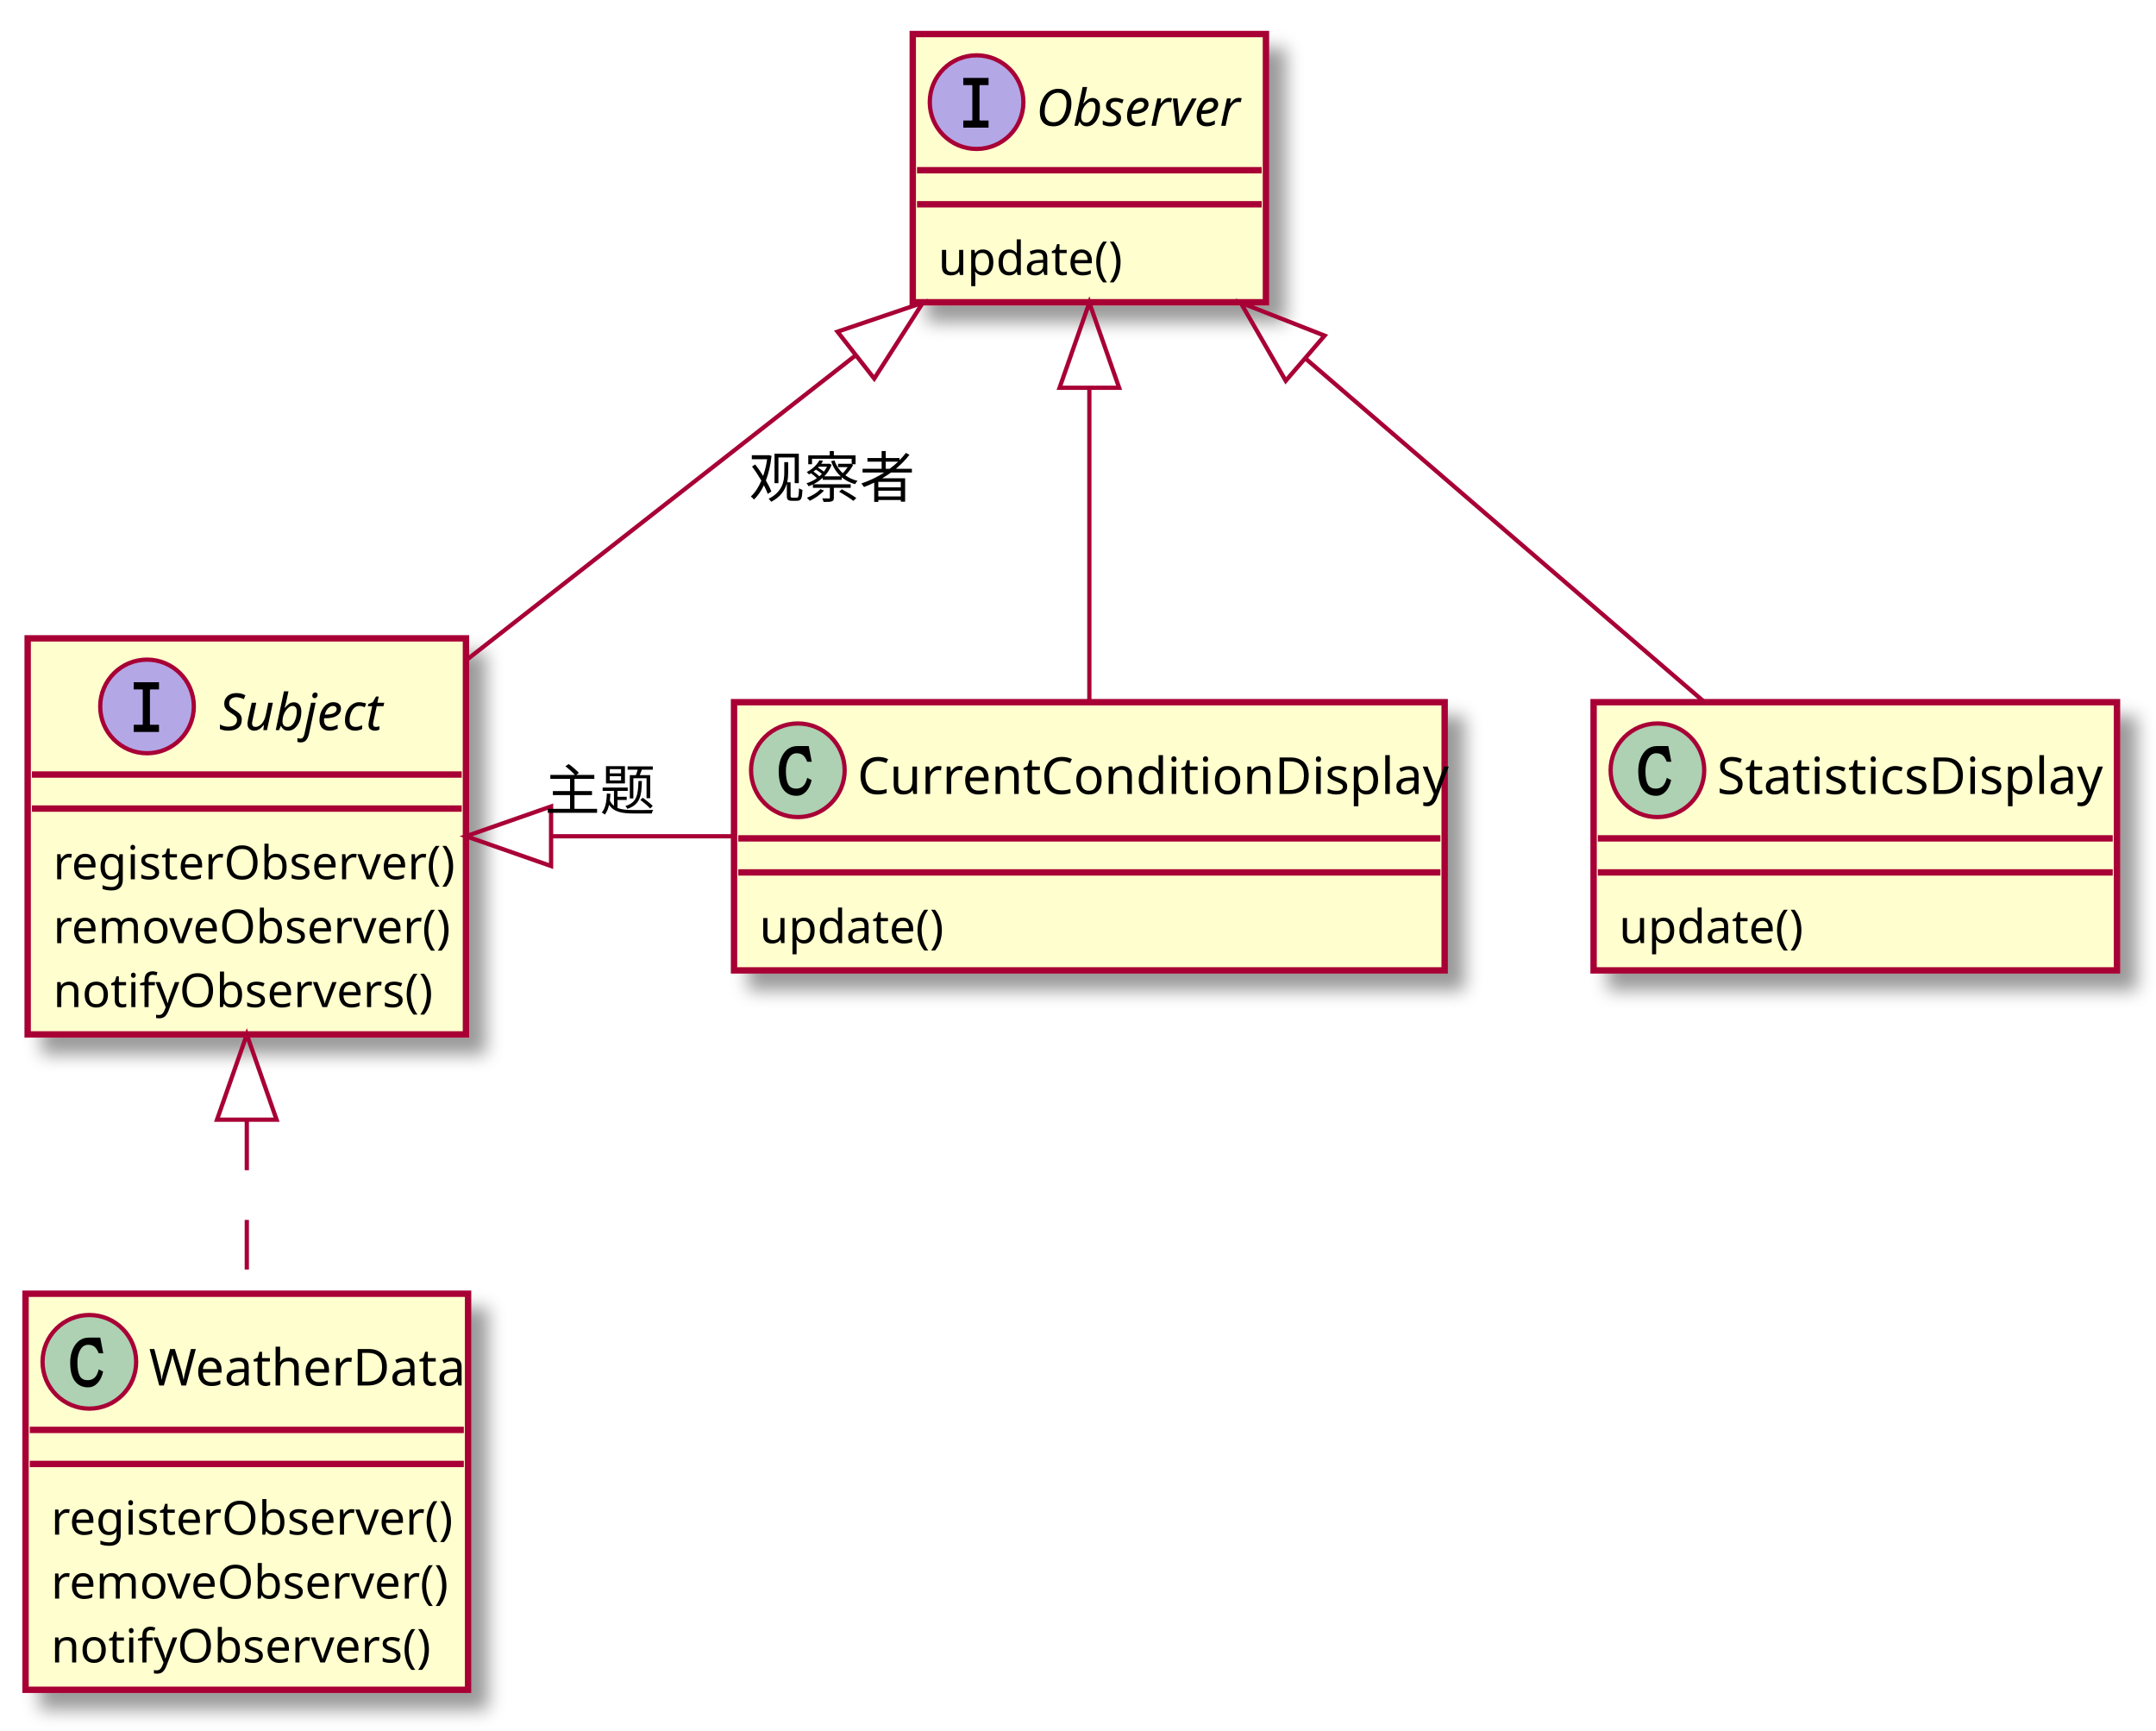
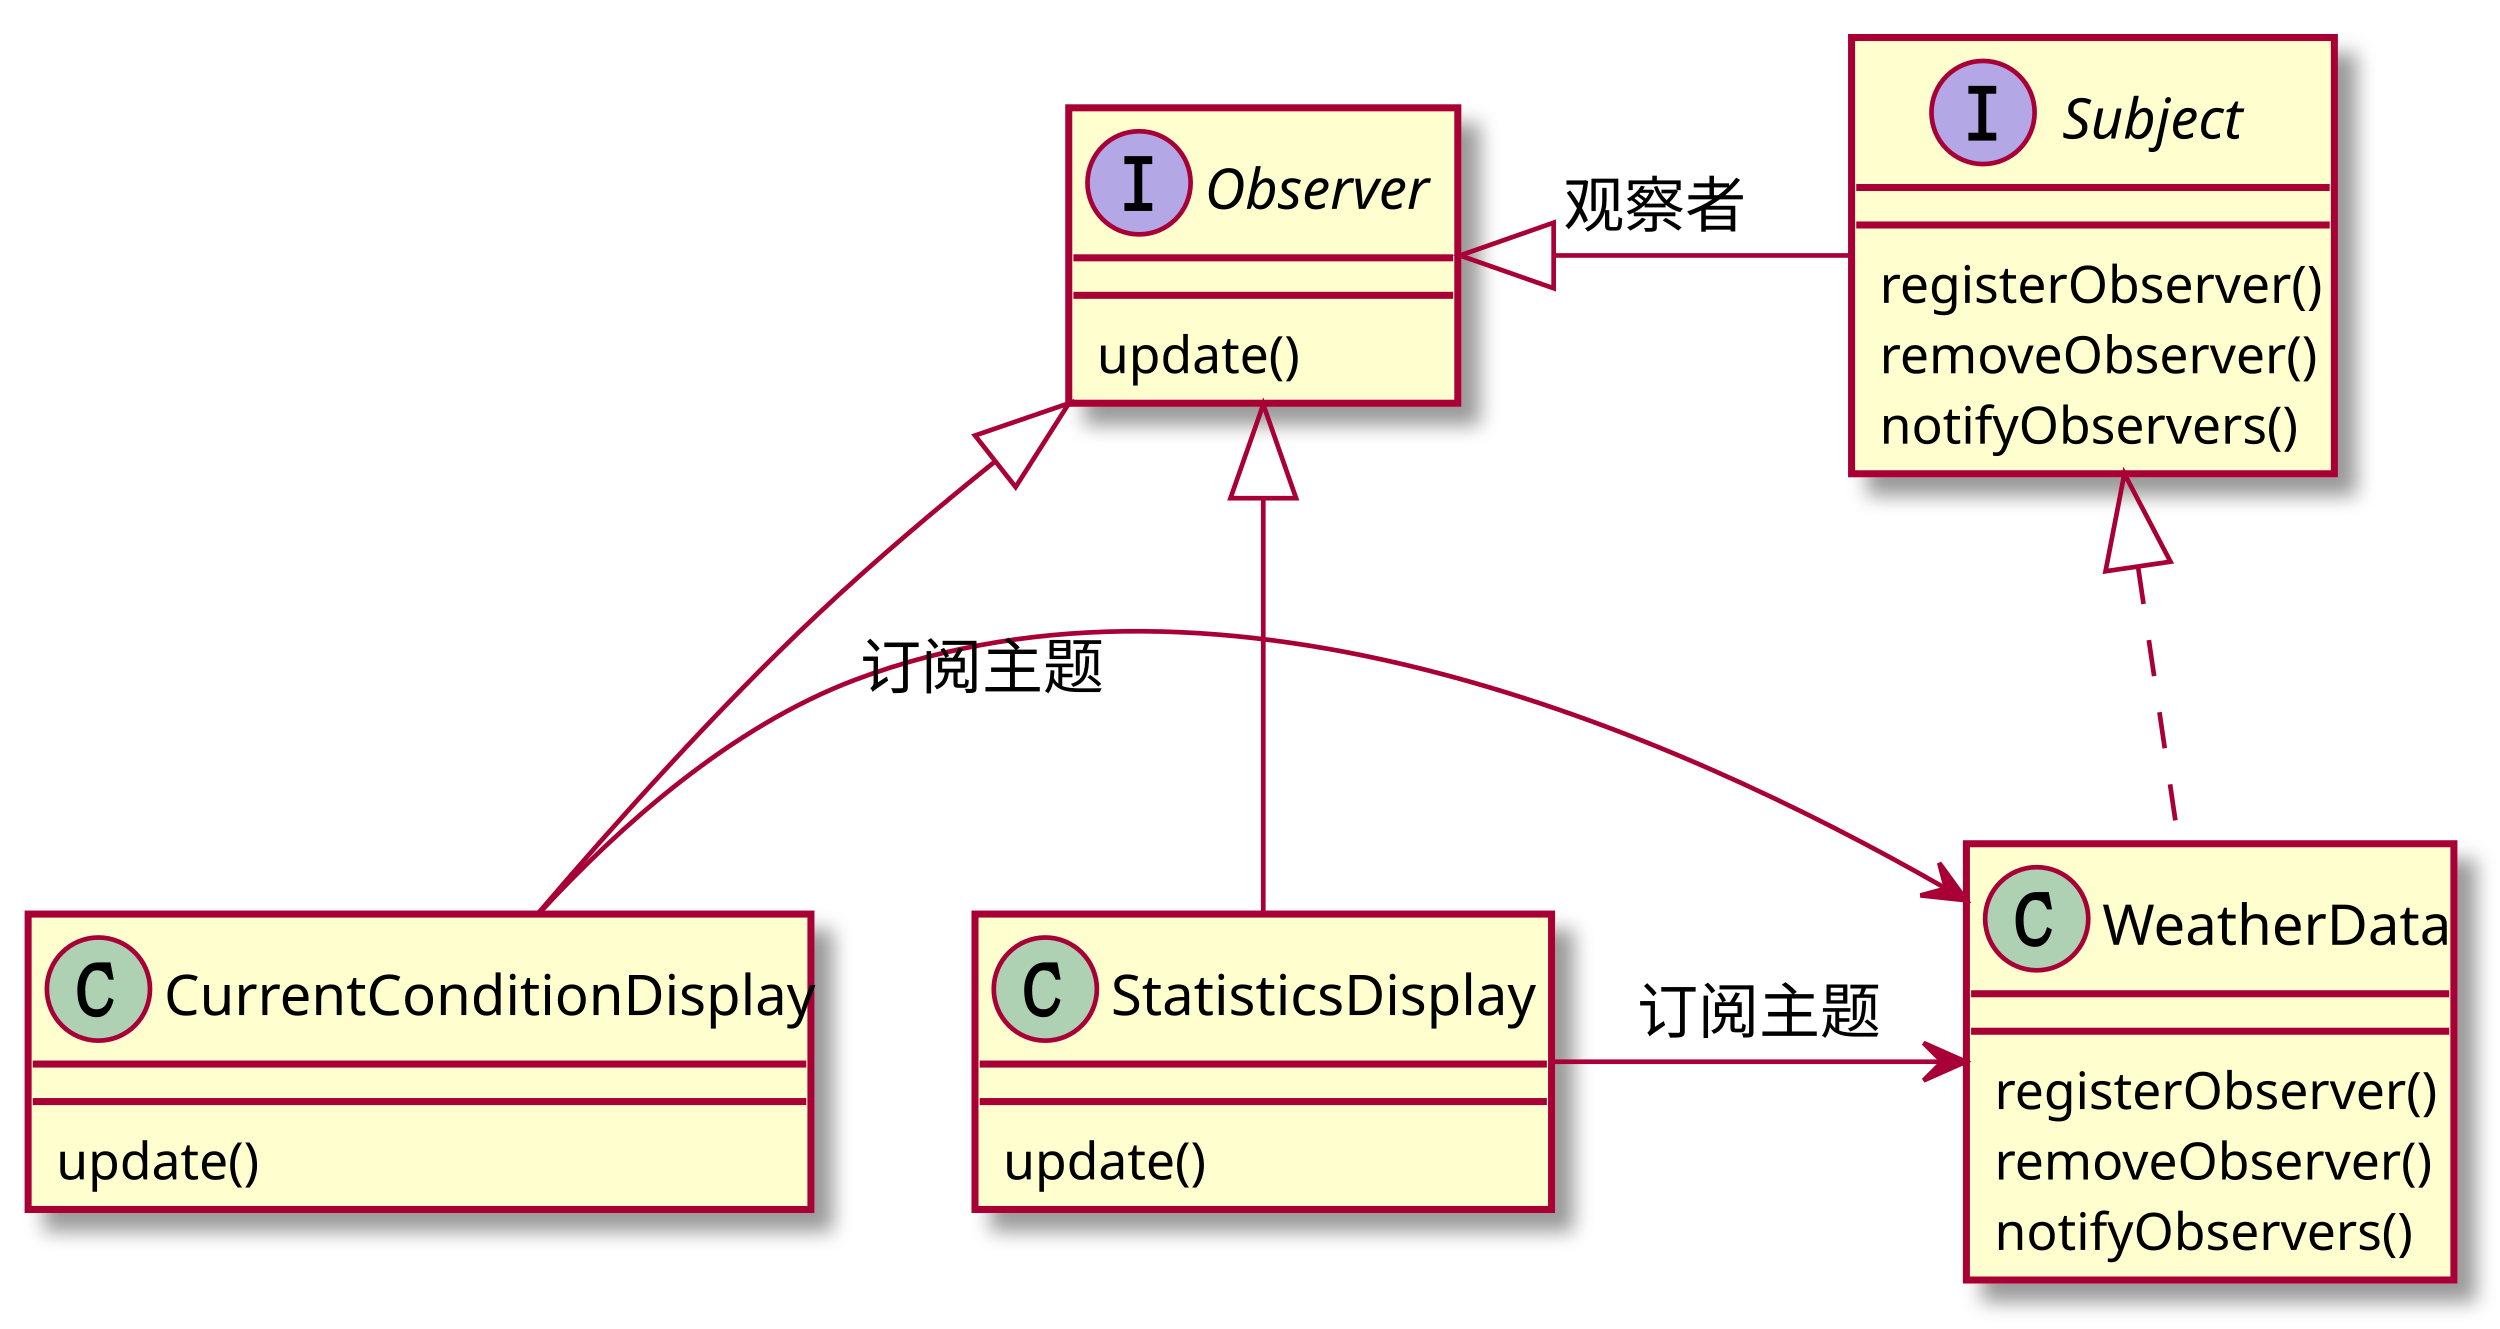
- <svg xmlns="http://www.w3.org/2000/svg" contentScriptType="application/ecmascript" contentStyleType="text/css" height="244.8px" preserveAspectRatio="none" style="width:304px;height:244px;" version="1.1" viewBox="0 0 304 244" width="304.8px" zoomAndPan="magnify">
+ <svg xmlns="http://www.w3.org/2000/svg" contentScriptType="application/ecmascript" contentStyleType="text/css" height="255.6px" preserveAspectRatio="none" style="width:480px;height:255px;" version="1.1" viewBox="0 0 480 255" width="480.6px" zoomAndPan="magnify">
  <defs>
-     <filter height="300%" id="f15t8qz830wot9" width="300%" x="-1" y="-1">
-       <feGaussianBlur result="blurOut" stdDeviation="1.2" />
+     <filter height="300%" id="f1946i7o8qqyzm" width="300%" x="-1" y="-1">
+       <feGaussianBlur result="blurOut" stdDeviation="1.8" />
      <feColorMatrix in="blurOut" result="blurOut2" type="matrix" values="0 0 0 0 0 0 0 0 0 0 0 0 0 0 0 0 0 0 .4 0" />
-       <feOffset dx="2.4" dy="2.4" in="blurOut2" result="blurOut3" />
+       <feOffset dx="3.6" dy="3.6" in="blurOut2" result="blurOut3" />
      <feBlend in="SourceGraphic" in2="blurOut3" mode="normal" />
    </filter>
  </defs>
  <g>
-     <rect fill="#FEFECE" filter="url(#f15t8qz830wot9)" height="55.841" id="Subject" style="stroke: #A80036; stroke-width: 0.9;" width="61.8" x="3.9" y="90" />
-     <ellipse cx="20.73" cy="99.6" fill="#B4A7E5" rx="6.6" ry="6.6" style="stroke: #A80036; stroke-width: 0.6;" />
-     <path d="M18.855,97.2 L18.855,96.188 L22.418,96.188 L22.418,97.2 L21.293,97.2 Q21.199,97.2 21.171,97.219 Q21.142,97.237 21.142,97.266 L21.142,102.122 Q21.142,102.15 21.171,102.169 Q21.199,102.188 21.293,102.188 L22.418,102.188 L22.418,103.2 L18.855,103.2 L18.855,102.188 L19.98,102.188 Q20.102,102.188 20.116,102.178 Q20.13,102.169 20.13,102.122 L20.13,97.266 Q20.13,97.219 20.116,97.209 Q20.102,97.2 19.98,97.2 L18.855,97.2 Z " />
-     <text fill="#000000" font-family="sans-serif" font-size="7.2" font-style="italic" lengthAdjust="spacingAndGlyphs" textLength="25.2" x="30.87" y="102.935">Subject</text>
-     <line style="stroke: #A80036; stroke-width: 0.9;" x1="4.5" x2="65.1" y1="109.2" y2="109.2" />
-     <line style="stroke: #A80036; stroke-width: 0.9;" x1="4.5" x2="65.1" y1="114" y2="114" />
-     <text fill="#000000" font-family="sans-serif" font-size="6.6" lengthAdjust="spacingAndGlyphs" textLength="54.6" x="7.5" y="123.964">registerObserver()</text>
-     <text fill="#000000" font-family="sans-serif" font-size="6.6" lengthAdjust="spacingAndGlyphs" textLength="54" x="7.5" y="132.977">removeObserver()</text>
-     <text fill="#000000" font-family="sans-serif" font-size="6.6" lengthAdjust="spacingAndGlyphs" textLength="52.2" x="7.5" y="141.991">notifyObservers()</text>
-     <rect fill="#FEFECE" filter="url(#f15t8qz830wot9)" height="55.841" id="WeatherData" style="stroke: #A80036; stroke-width: 0.9;" width="62.4" x="3.6" y="182.4" />
-     <ellipse cx="12.6" cy="192" fill="#ADD1B2" rx="6.6" ry="6.6" style="stroke: #A80036; stroke-width: 0.6;" />
-     <path d="M12.412,195.6 Q11.25,195.6 10.575,194.742 Q9.9,193.884 9.9,192.113 Q9.9,190.613 10.613,189.6 Q11.325,188.588 12.562,188.588 Q12.834,188.588 13.097,188.588 Q13.359,188.588 13.547,188.588 Q13.697,188.588 13.795,188.588 Q13.894,188.588 14.137,188.588 L14.559,190.8 L13.922,190.8 Q13.659,190.144 13.317,189.872 Q12.975,189.6 12.422,189.6 Q11.728,189.6 11.32,190.308 Q10.912,191.016 10.912,192.113 Q10.912,193.322 11.227,193.955 Q11.541,194.588 12.384,194.588 Q12.938,194.588 13.327,194.245 Q13.716,193.903 13.922,193.069 L14.541,193.378 Q14.306,194.428 13.744,195.014 Q13.181,195.6 12.412,195.6 Z " />
-     <text fill="#000000" font-family="sans-serif" font-size="7.2" lengthAdjust="spacingAndGlyphs" textLength="43.2" x="21" y="195.335">WeatherData</text>
-     <line style="stroke: #A80036; stroke-width: 0.9;" x1="4.2" x2="65.4" y1="201.6" y2="201.6" />
-     <line style="stroke: #A80036; stroke-width: 0.9;" x1="4.2" x2="65.4" y1="206.4" y2="206.4" />
-     <text fill="#000000" font-family="sans-serif" font-size="6.6" lengthAdjust="spacingAndGlyphs" textLength="54.6" x="7.2" y="216.364">registerObserver()</text>
-     <text fill="#000000" font-family="sans-serif" font-size="6.6" lengthAdjust="spacingAndGlyphs" textLength="54" x="7.2" y="225.377">removeObserver()</text>
-     <text fill="#000000" font-family="sans-serif" font-size="6.6" lengthAdjust="spacingAndGlyphs" textLength="52.2" x="7.2" y="234.391">notifyObservers()</text>
-     <rect fill="#FEFECE" filter="url(#f15t8qz830wot9)" height="37.814" id="Observer" style="stroke: #A80036; stroke-width: 0.9;" width="49.8" x="128.7" y="4.8" />
-     <ellipse cx="137.7" cy="14.4" fill="#B4A7E5" rx="6.6" ry="6.6" style="stroke: #A80036; stroke-width: 0.6;" />
-     <path d="M135.825,12 L135.825,10.988 L139.387,10.988 L139.387,12 L138.262,12 Q138.169,12 138.141,12.019 Q138.113,12.037 138.113,12.066 L138.113,16.922 Q138.113,16.95 138.141,16.969 Q138.169,16.988 138.262,16.988 L139.387,16.988 L139.387,18 L135.825,18 L135.825,16.988 L136.95,16.988 Q137.072,16.988 137.086,16.978 Q137.1,16.969 137.1,16.922 L137.1,12.066 Q137.1,12.019 137.086,12.009 Q137.072,12 136.95,12 L135.825,12 Z " />
-     <text fill="#000000" font-family="sans-serif" font-size="7.2" font-style="italic" lengthAdjust="spacingAndGlyphs" textLength="30.6" x="146.1" y="17.735">Observer</text>
-     <line style="stroke: #A80036; stroke-width: 0.9;" x1="129.3" x2="177.9" y1="24" y2="24" />
-     <line style="stroke: #A80036; stroke-width: 0.9;" x1="129.3" x2="177.9" y1="28.8" y2="28.8" />
-     <text fill="#000000" font-family="sans-serif" font-size="6.6" lengthAdjust="spacingAndGlyphs" textLength="24.6" x="132.3" y="38.764">update()</text>
-     <rect fill="#FEFECE" filter="url(#f15t8qz830wot9)" height="37.814" id="CurrentConditionDisplay" style="stroke: #A80036; stroke-width: 0.9;" width="100.2" x="103.5" y="99" />
-     <ellipse cx="112.5" cy="108.6" fill="#ADD1B2" rx="6.6" ry="6.6" style="stroke: #A80036; stroke-width: 0.6;" />
-     <path d="M112.312,112.2 Q111.15,112.2 110.475,111.342 Q109.8,110.484 109.8,108.713 Q109.8,107.213 110.513,106.2 Q111.225,105.188 112.463,105.188 Q112.734,105.188 112.997,105.188 Q113.259,105.188 113.447,105.188 Q113.597,105.188 113.695,105.188 Q113.794,105.188 114.037,105.188 L114.459,107.4 L113.822,107.4 Q113.559,106.744 113.217,106.472 Q112.875,106.2 112.322,106.2 Q111.628,106.2 111.22,106.908 Q110.812,107.616 110.812,108.713 Q110.812,109.922 111.127,110.555 Q111.441,111.188 112.284,111.188 Q112.838,111.188 113.227,110.845 Q113.616,110.503 113.822,109.669 L114.441,109.978 Q114.206,111.028 113.644,111.614 Q113.081,112.2 112.312,112.2 Z " />
-     <text fill="#000000" font-family="sans-serif" font-size="7.2" lengthAdjust="spacingAndGlyphs" textLength="81" x="120.9" y="111.935">CurrentConditionDisplay</text>
-     <line style="stroke: #A80036; stroke-width: 0.9;" x1="104.1" x2="203.1" y1="118.2" y2="118.2" />
-     <line style="stroke: #A80036; stroke-width: 0.9;" x1="104.1" x2="203.1" y1="123" y2="123" />
-     <text fill="#000000" font-family="sans-serif" font-size="6.6" lengthAdjust="spacingAndGlyphs" textLength="24.6" x="107.1" y="132.964">update()</text>
-     <rect fill="#FEFECE" filter="url(#f15t8qz830wot9)" height="37.814" id="StatisticsDisplay" style="stroke: #A80036; stroke-width: 0.9;" width="73.8" x="224.7" y="99" />
-     <ellipse cx="233.7" cy="108.6" fill="#ADD1B2" rx="6.6" ry="6.6" style="stroke: #A80036; stroke-width: 0.6;" />
-     <path d="M233.512,112.2 Q232.35,112.2 231.675,111.342 Q231,110.484 231,108.713 Q231,107.213 231.713,106.2 Q232.425,105.188 233.662,105.188 Q233.934,105.188 234.197,105.188 Q234.459,105.188 234.647,105.188 Q234.797,105.188 234.895,105.188 Q234.994,105.188 235.238,105.188 L235.659,107.4 L235.022,107.4 Q234.759,106.744 234.417,106.472 Q234.075,106.2 233.522,106.2 Q232.828,106.2 232.42,106.908 Q232.012,107.616 232.012,108.713 Q232.012,109.922 232.327,110.555 Q232.641,111.188 233.484,111.188 Q234.037,111.188 234.427,110.845 Q234.816,110.503 235.022,109.669 L235.641,109.978 Q235.406,111.028 234.844,111.614 Q234.281,112.2 233.512,112.2 Z " />
-     <text fill="#000000" font-family="sans-serif" font-size="7.2" lengthAdjust="spacingAndGlyphs" textLength="54.6" x="242.1" y="111.935">StatisticsDisplay</text>
-     <line style="stroke: #A80036; stroke-width: 0.9;" x1="225.3" x2="297.9" y1="118.2" y2="118.2" />
-     <line style="stroke: #A80036; stroke-width: 0.9;" x1="225.3" x2="297.9" y1="123" y2="123" />
-     <text fill="#000000" font-family="sans-serif" font-size="6.6" lengthAdjust="spacingAndGlyphs" textLength="24.6" x="228.3" y="132.964">update()</text>
-     <path d="M34.8,157.987 C34.8,166.205 34.8,174.692 34.8,182.356 " fill="none" id="Subject-WeatherData" style="stroke: #A80036; stroke-width: 0.6; stroke-dasharray: 7.0,7.0;" />
-     <polygon fill="none" points="30.6,157.863,34.8,145.863,39,157.863,30.6,157.863" style="stroke: #A80036; stroke-width: 0.6;" />
-     <path d="M153.6,54.721 C153.6,69.334 153.6,86.363 153.6,98.965 " fill="none" id="Observer-CurrentConditionDisplay" style="stroke: #A80036; stroke-width: 0.6;" />
-     <polygon fill="none" points="149.4,54.674,153.6,42.674,157.8,54.674,149.4,54.674" style="stroke: #A80036; stroke-width: 0.6;" />
-     <path d="M184.127,50.588 C202.055,66.025 224.269,85.154 240.307,98.965 " fill="none" id="Observer-StatisticsDisplay" style="stroke: #A80036; stroke-width: 0.6;" />
-     <polygon fill="none" points="181.29,53.687,174.937,42.674,186.771,47.321,181.29,53.687" style="stroke: #A80036; stroke-width: 0.6;" />
-     <path d="M120.539,50.181 C103.438,63.569 82.683,79.816 65.878,92.972 " fill="none" id="Observer-Subject" style="stroke: #A80036; stroke-width: 0.6;" />
-     <polygon fill="none" points="118.091,46.763,130.129,42.674,123.269,53.378,118.091,46.763" style="stroke: #A80036; stroke-width: 0.6;" />
-     <text fill="#000000" font-family="sans-serif" font-size="7.8" lengthAdjust="spacingAndGlyphs" textLength="23.4" x="105.6" y="70.139">观察者</text>
-     <path d="M77.812,117.9 C86.084,117.9 94.816,117.9 103.295,117.9 " fill="none" id="Subject-CurrentConditionDisplay" style="stroke: #A80036; stroke-width: 0.6;" />
-     <polygon fill="none" points="77.703,122.1,65.703,117.9,77.703,113.7,77.703,122.1" style="stroke: #A80036; stroke-width: 0.6;" />
-     <text fill="#000000" font-family="sans-serif" font-size="7.8" lengthAdjust="spacingAndGlyphs" textLength="15.6" x="76.8" y="114.239">主题</text>
+     <rect fill="#FEFECE" filter="url(#f1946i7o8qqyzm)" height="83.762" id="Subject" style="stroke: #A80036; stroke-width: 1.35;" width="92.7" x="355.5" y="7.2" />
+     <ellipse cx="380.745" cy="21.6" fill="#B4A7E5" rx="9.9" ry="9.9" style="stroke: #A80036; stroke-width: 0.9;" />
+     <path d="M377.933,18 L377.933,16.481 L383.276,16.481 L383.276,18 L381.589,18 Q381.448,18 381.406,18.028 Q381.364,18.056 381.364,18.098 L381.364,25.383 Q381.364,25.425 381.406,25.453 Q381.448,25.481 381.589,25.481 L383.276,25.481 L383.276,27 L377.933,27 L377.933,25.481 L379.62,25.481 Q379.803,25.481 379.824,25.467 Q379.845,25.453 379.845,25.383 L379.845,18.098 Q379.845,18.028 379.824,18.014 Q379.803,18 379.62,18 L377.933,18 Z " />
+     <text fill="#000000" font-family="sans-serif" font-size="10.8" font-style="italic" lengthAdjust="spacingAndGlyphs" textLength="37.8" x="395.955" y="26.602">Subject</text>
+     <line style="stroke: #A80036; stroke-width: 1.35;" x1="356.4" x2="447.3" y1="36" y2="36" />
+     <line style="stroke: #A80036; stroke-width: 1.35;" x1="356.4" x2="447.3" y1="43.2" y2="43.2" />
+     <text fill="#000000" font-family="sans-serif" font-size="9.9" lengthAdjust="spacingAndGlyphs" textLength="81.9" x="360.9" y="58.145">registerObserver()</text>
+     <text fill="#000000" font-family="sans-serif" font-size="9.9" lengthAdjust="spacingAndGlyphs" textLength="81" x="360.9" y="71.666">removeObserver()</text>
+     <text fill="#000000" font-family="sans-serif" font-size="9.9" lengthAdjust="spacingAndGlyphs" textLength="78.3" x="360.9" y="85.187">notifyObservers()</text>
+     <rect fill="#FEFECE" filter="url(#f1946i7o8qqyzm)" height="83.762" id="WeatherData" style="stroke: #A80036; stroke-width: 1.35;" width="93.6" x="377.55" y="162" />
+     <ellipse cx="391.05" cy="176.4" fill="#ADD1B2" rx="9.9" ry="9.9" style="stroke: #A80036; stroke-width: 0.9;" />
+     <path d="M390.769,181.8 Q389.025,181.8 388.012,180.513 Q387,179.227 387,176.569 Q387,174.319 388.069,172.8 Q389.137,171.281 390.994,171.281 Q391.402,171.281 391.795,171.281 Q392.189,171.281 392.47,171.281 Q392.695,171.281 392.843,171.281 Q392.991,171.281 393.356,171.281 L393.989,174.6 L393.033,174.6 Q392.639,173.616 392.126,173.208 Q391.613,172.8 390.783,172.8 Q389.742,172.8 389.13,173.862 Q388.519,174.923 388.519,176.569 Q388.519,178.383 388.99,179.332 Q389.461,180.281 390.727,180.281 Q391.556,180.281 392.14,179.768 Q392.723,179.255 393.033,178.003 L393.961,178.467 Q393.609,180.042 392.766,180.921 Q391.922,181.8 390.769,181.8 Z " />
+     <text fill="#000000" font-family="sans-serif" font-size="10.8" lengthAdjust="spacingAndGlyphs" textLength="64.8" x="403.65" y="181.402">WeatherData</text>
+     <line style="stroke: #A80036; stroke-width: 1.35;" x1="378.45" x2="470.25" y1="190.8" y2="190.8" />
+     <line style="stroke: #A80036; stroke-width: 1.35;" x1="378.45" x2="470.25" y1="198" y2="198" />
+     <text fill="#000000" font-family="sans-serif" font-size="9.9" lengthAdjust="spacingAndGlyphs" textLength="81.9" x="382.95" y="212.945">registerObserver()</text>
+     <text fill="#000000" font-family="sans-serif" font-size="9.9" lengthAdjust="spacingAndGlyphs" textLength="81" x="382.95" y="226.466">removeObserver()</text>
+     <text fill="#000000" font-family="sans-serif" font-size="9.9" lengthAdjust="spacingAndGlyphs" textLength="78.3" x="382.95" y="239.987">notifyObservers()</text>
+     <rect fill="#FEFECE" filter="url(#f1946i7o8qqyzm)" height="56.721" id="Observer" style="stroke: #A80036; stroke-width: 1.35;" width="74.7" x="205.2" y="20.7" />
+     <ellipse cx="218.7" cy="35.1" fill="#B4A7E5" rx="9.9" ry="9.9" style="stroke: #A80036; stroke-width: 0.9;" />
+     <path d="M215.887,31.5 L215.887,29.981 L221.231,29.981 L221.231,31.5 L219.544,31.5 Q219.403,31.5 219.361,31.528 Q219.319,31.556 219.319,31.598 L219.319,38.883 Q219.319,38.925 219.361,38.953 Q219.403,38.981 219.544,38.981 L221.231,38.981 L221.231,40.5 L215.887,40.5 L215.887,38.981 L217.575,38.981 Q217.758,38.981 217.779,38.967 Q217.8,38.953 217.8,38.883 L217.8,31.598 Q217.8,31.528 217.779,31.514 Q217.758,31.5 217.575,31.5 L215.887,31.5 Z " />
+     <text fill="#000000" font-family="sans-serif" font-size="10.8" font-style="italic" lengthAdjust="spacingAndGlyphs" textLength="45.9" x="231.3" y="40.102">Observer</text>
+     <line style="stroke: #A80036; stroke-width: 1.35;" x1="206.1" x2="279" y1="49.5" y2="49.5" />
+     <line style="stroke: #A80036; stroke-width: 1.35;" x1="206.1" x2="279" y1="56.7" y2="56.7" />
+     <text fill="#000000" font-family="sans-serif" font-size="9.9" lengthAdjust="spacingAndGlyphs" textLength="36.9" x="210.6" y="71.645">update()</text>
+     <rect fill="#FEFECE" filter="url(#f1946i7o8qqyzm)" height="56.721" id="CurrentConditionDisplay" style="stroke: #A80036; stroke-width: 1.35;" width="150.3" x="5.4" y="175.5" />
+     <ellipse cx="18.9" cy="189.9" fill="#ADD1B2" rx="9.9" ry="9.9" style="stroke: #A80036; stroke-width: 0.9;" />
+     <path d="M18.619,195.3 Q16.875,195.3 15.863,194.013 Q14.85,192.727 14.85,190.069 Q14.85,187.819 15.919,186.3 Q16.988,184.781 18.844,184.781 Q19.252,184.781 19.645,184.781 Q20.039,184.781 20.32,184.781 Q20.545,184.781 20.693,184.781 Q20.841,184.781 21.206,184.781 L21.839,188.1 L20.883,188.1 Q20.489,187.116 19.976,186.708 Q19.462,186.3 18.633,186.3 Q17.592,186.3 16.98,187.362 Q16.369,188.423 16.369,190.069 Q16.369,191.883 16.84,192.832 Q17.311,193.781 18.577,193.781 Q19.406,193.781 19.99,193.268 Q20.573,192.755 20.883,191.503 L21.811,191.967 Q21.459,193.542 20.616,194.421 Q19.772,195.3 18.619,195.3 Z " />
+     <text fill="#000000" font-family="sans-serif" font-size="10.8" lengthAdjust="spacingAndGlyphs" textLength="121.5" x="31.5" y="194.902">CurrentConditionDisplay</text>
+     <line style="stroke: #A80036; stroke-width: 1.35;" x1="6.3" x2="154.8" y1="204.3" y2="204.3" />
+     <line style="stroke: #A80036; stroke-width: 1.35;" x1="6.3" x2="154.8" y1="211.5" y2="211.5" />
+     <text fill="#000000" font-family="sans-serif" font-size="9.9" lengthAdjust="spacingAndGlyphs" textLength="36.9" x="10.8" y="226.445">update()</text>
+     <rect fill="#FEFECE" filter="url(#f1946i7o8qqyzm)" height="56.721" id="StatisticsDisplay" style="stroke: #A80036; stroke-width: 1.35;" width="110.7" x="187.2" y="175.5" />
+     <ellipse cx="200.7" cy="189.9" fill="#ADD1B2" rx="9.9" ry="9.9" style="stroke: #A80036; stroke-width: 0.9;" />
+     <path d="M200.419,195.3 Q198.675,195.3 197.662,194.013 Q196.65,192.727 196.65,190.069 Q196.65,187.819 197.719,186.3 Q198.787,184.781 200.644,184.781 Q201.052,184.781 201.445,184.781 Q201.839,184.781 202.12,184.781 Q202.345,184.781 202.493,184.781 Q202.641,184.781 203.006,184.781 L203.639,188.1 L202.683,188.1 Q202.289,187.116 201.776,186.708 Q201.262,186.3 200.433,186.3 Q199.392,186.3 198.78,187.362 Q198.169,188.423 198.169,190.069 Q198.169,191.883 198.64,192.832 Q199.111,193.781 200.377,193.781 Q201.206,193.781 201.79,193.268 Q202.373,192.755 202.683,191.503 L203.611,191.967 Q203.259,193.542 202.416,194.421 Q201.572,195.3 200.419,195.3 Z " />
+     <text fill="#000000" font-family="sans-serif" font-size="10.8" lengthAdjust="spacingAndGlyphs" textLength="81.9" x="213.3" y="194.902">StatisticsDisplay</text>
+     <line style="stroke: #A80036; stroke-width: 1.35;" x1="188.1" x2="297" y1="204.3" y2="204.3" />
+     <line style="stroke: #A80036; stroke-width: 1.35;" x1="188.1" x2="297" y1="211.5" y2="211.5" />
+     <text fill="#000000" font-family="sans-serif" font-size="9.9" lengthAdjust="spacingAndGlyphs" textLength="36.9" x="192.6" y="226.445">update()</text>
+     <path d="M410.539,109.038 C413.133,126.675 415.919,145.616 418.304,161.836 " fill="none" id="Subject-WeatherData" style="stroke: #A80036; stroke-width: 0.9; stroke-dasharray: 7.0,7.0;" />
+     <polygon fill="none" points="404.266,109.677,407.88,90.951,416.731,107.843,404.266,109.677" style="stroke: #A80036; stroke-width: 0.9;" />
+     <path d="M191.037,88.613 C179.544,97.857 167.634,107.942 157.05,117.9 C137.812,135.999 117.915,158.248 103.236,175.45 " fill="none" id="Observer-CurrentConditionDisplay" style="stroke: #A80036; stroke-width: 0.9;" />
+     <polygon fill="none" points="187.202,83.614,205.241,77.426,194.999,93.513,187.202,83.614" style="stroke: #A80036; stroke-width: 0.9;" />
+     <path d="M242.55,95.745 C242.55,121.697 242.55,153.302 242.55,175.449 " fill="none" id="Observer-StatisticsDisplay" style="stroke: #A80036; stroke-width: 0.9;" />
+     <polygon fill="none" points="236.25,95.657,242.55,77.657,248.85,95.657,236.25,95.657" style="stroke: #A80036; stroke-width: 0.9;" />
+     <path d="M298.422,49.05 C316.994,49.05 337.464,49.05 355.259,49.05 " fill="none" id="Observer-Subject" style="stroke: #A80036; stroke-width: 0.9;" />
+     <polygon fill="none" points="298.302,55.35,280.302,49.05,298.301,42.75,298.302,55.35" style="stroke: #A80036; stroke-width: 0.9;" />
+     <text fill="#000000" font-family="sans-serif" font-size="11.7" lengthAdjust="spacingAndGlyphs" textLength="35.1" x="300.15" y="43.558">观察者</text>
+     <path d="M103.637,175.214 C118.871,158.701 140.378,139.479 164.25,130.5 C235.295,103.775 320.424,140.125 373.461,170.499 " fill="none" id="CurrentConditionDisplay-WeatherData" style="stroke: #A80036; stroke-width: 0.9;" />
+     <polygon fill="#A80036" points="377.541,172.86,372.333,165.687,373.646,170.606,368.727,171.918,377.541,172.86" style="stroke: #A80036; stroke-width: 0.9;" />
+     <text fill="#000000" font-family="sans-serif" font-size="11.7" lengthAdjust="spacingAndGlyphs" textLength="46.8" x="165.15" y="132.208">订阅主题</text>
+     <path d="M298.084,203.85 C321.872,203.85 349.49,203.85 372.819,203.85 " fill="none" id="StatisticsDisplay-WeatherData" style="stroke: #A80036; stroke-width: 0.9;" />
+     <polygon fill="#A80036" points="377.425,203.85,369.325,200.25,372.925,203.85,369.325,207.45,377.425,203.85" style="stroke: #A80036; stroke-width: 0.9;" />
+     <text fill="#000000" font-family="sans-serif" font-size="11.7" lengthAdjust="spacingAndGlyphs" textLength="46.8" x="314.325" y="198.358">订阅主题</text>
  </g>
</svg>
